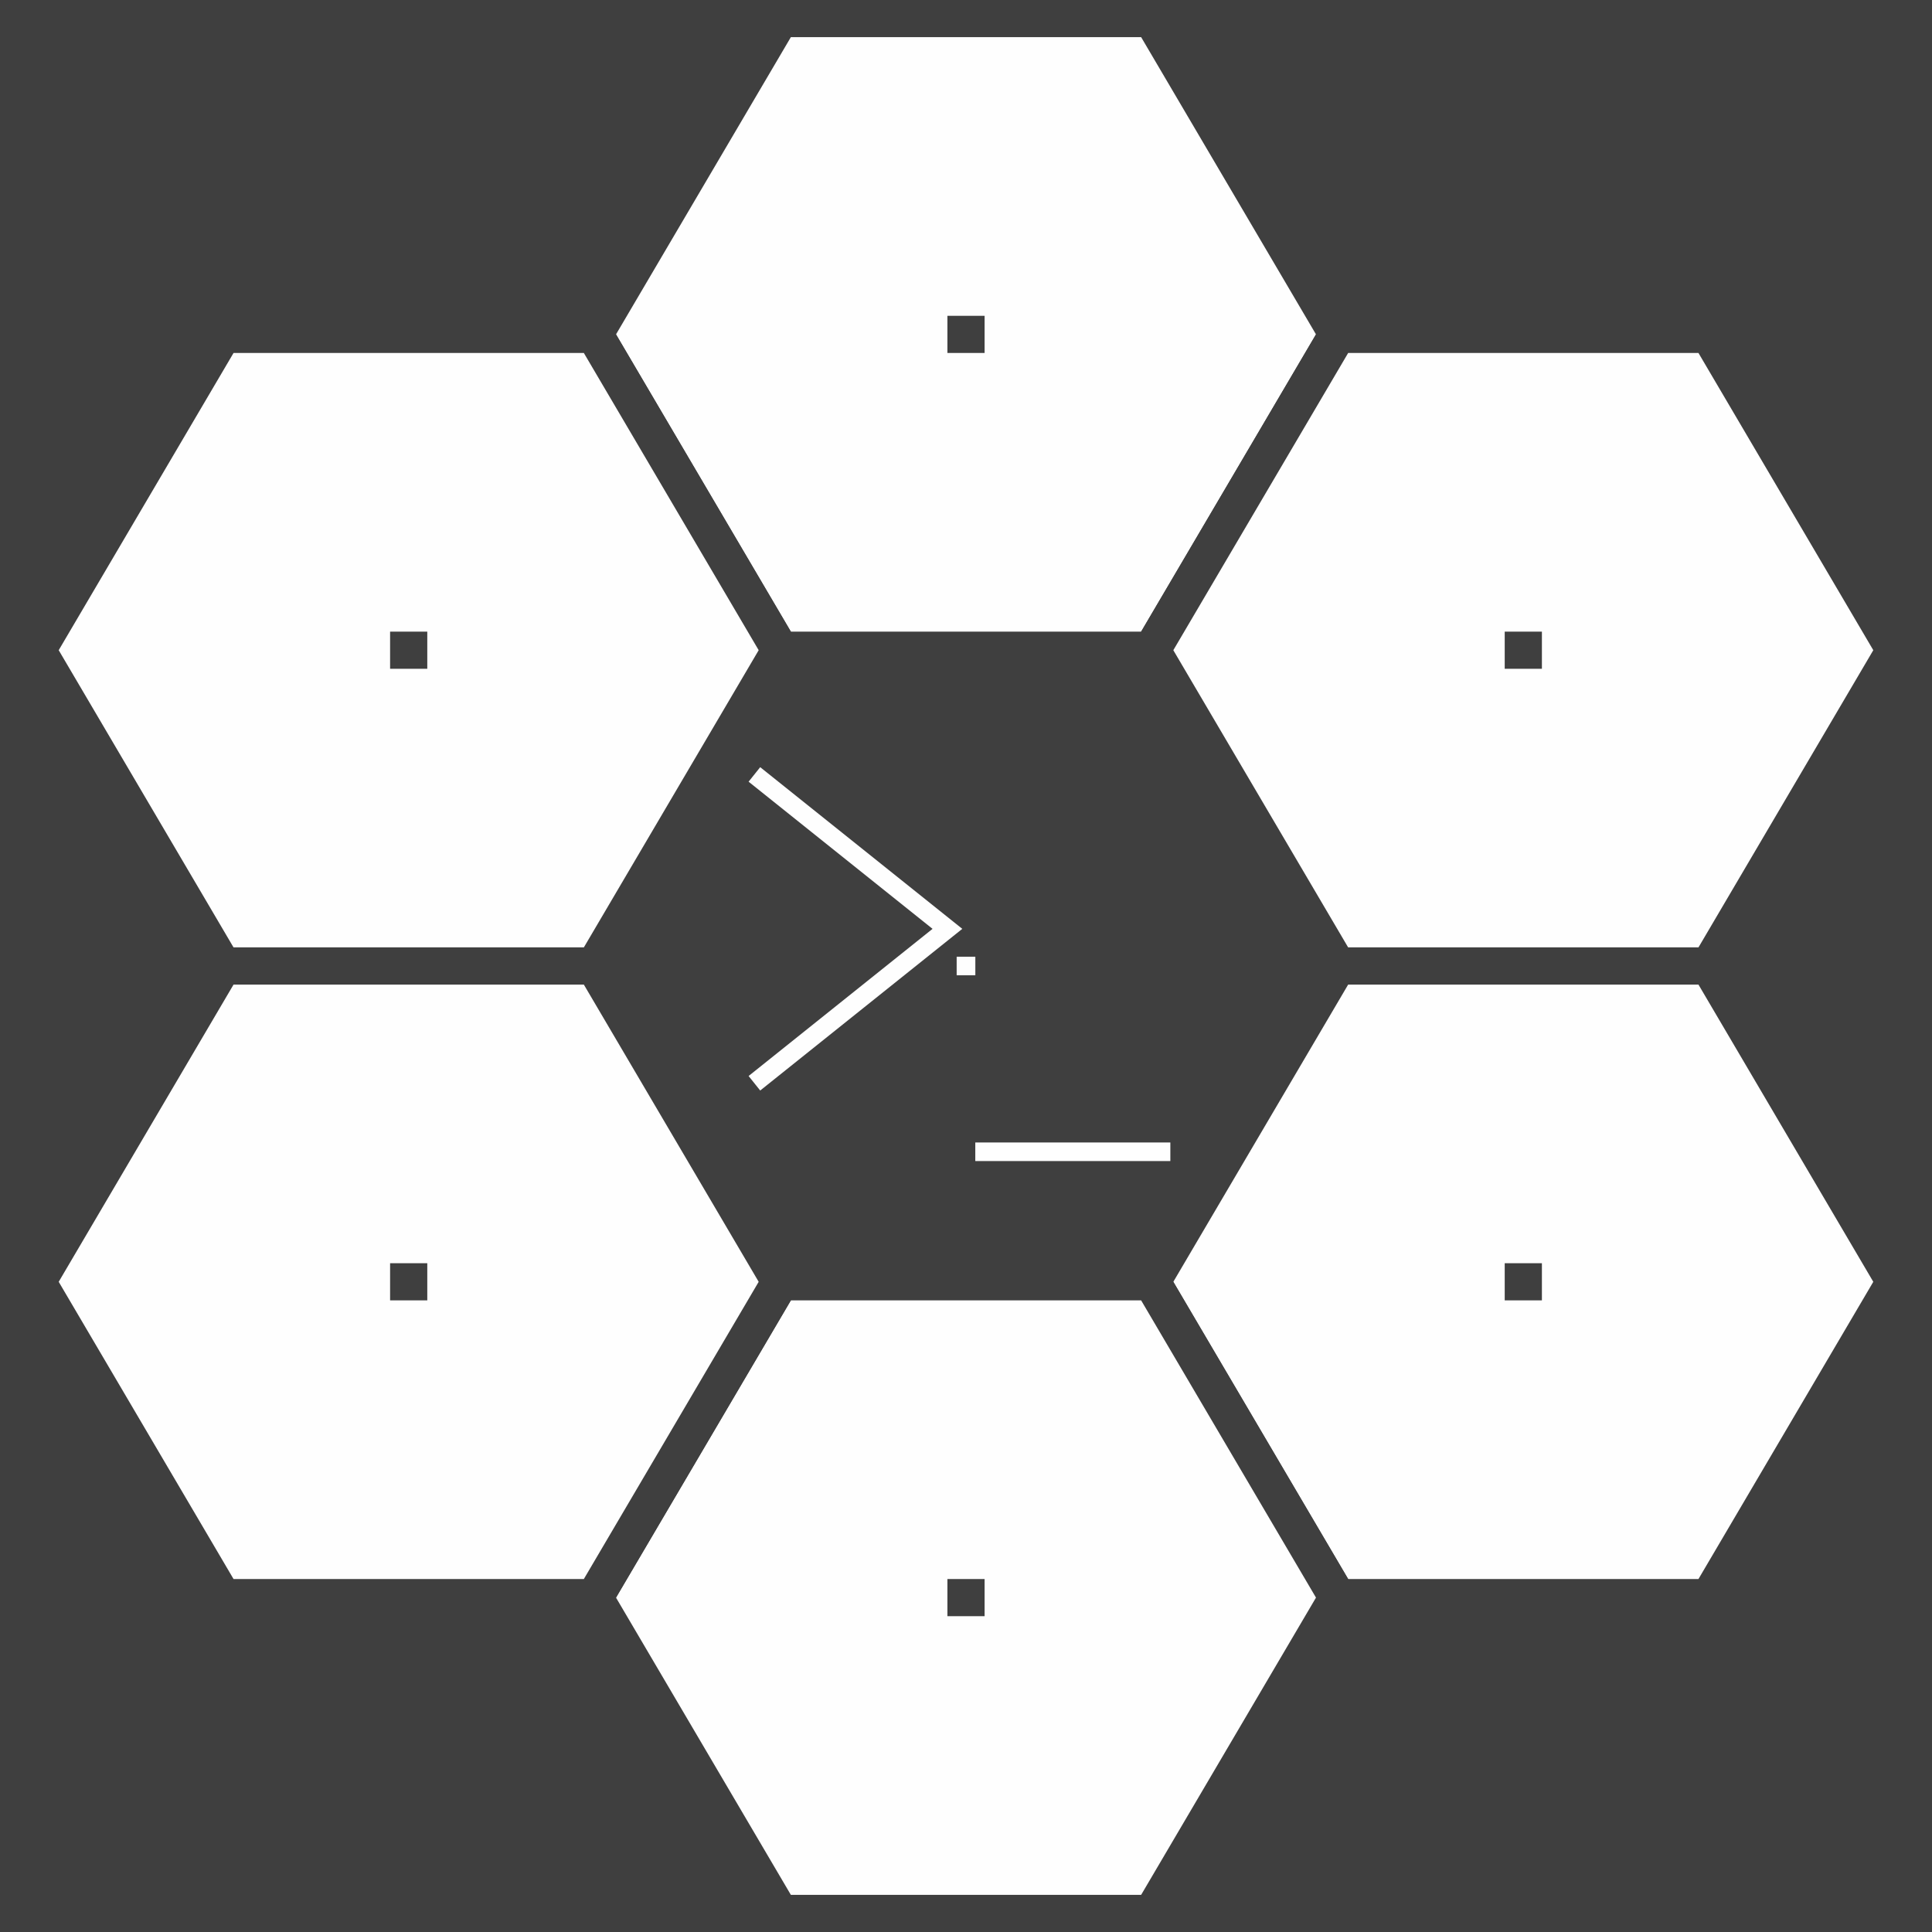
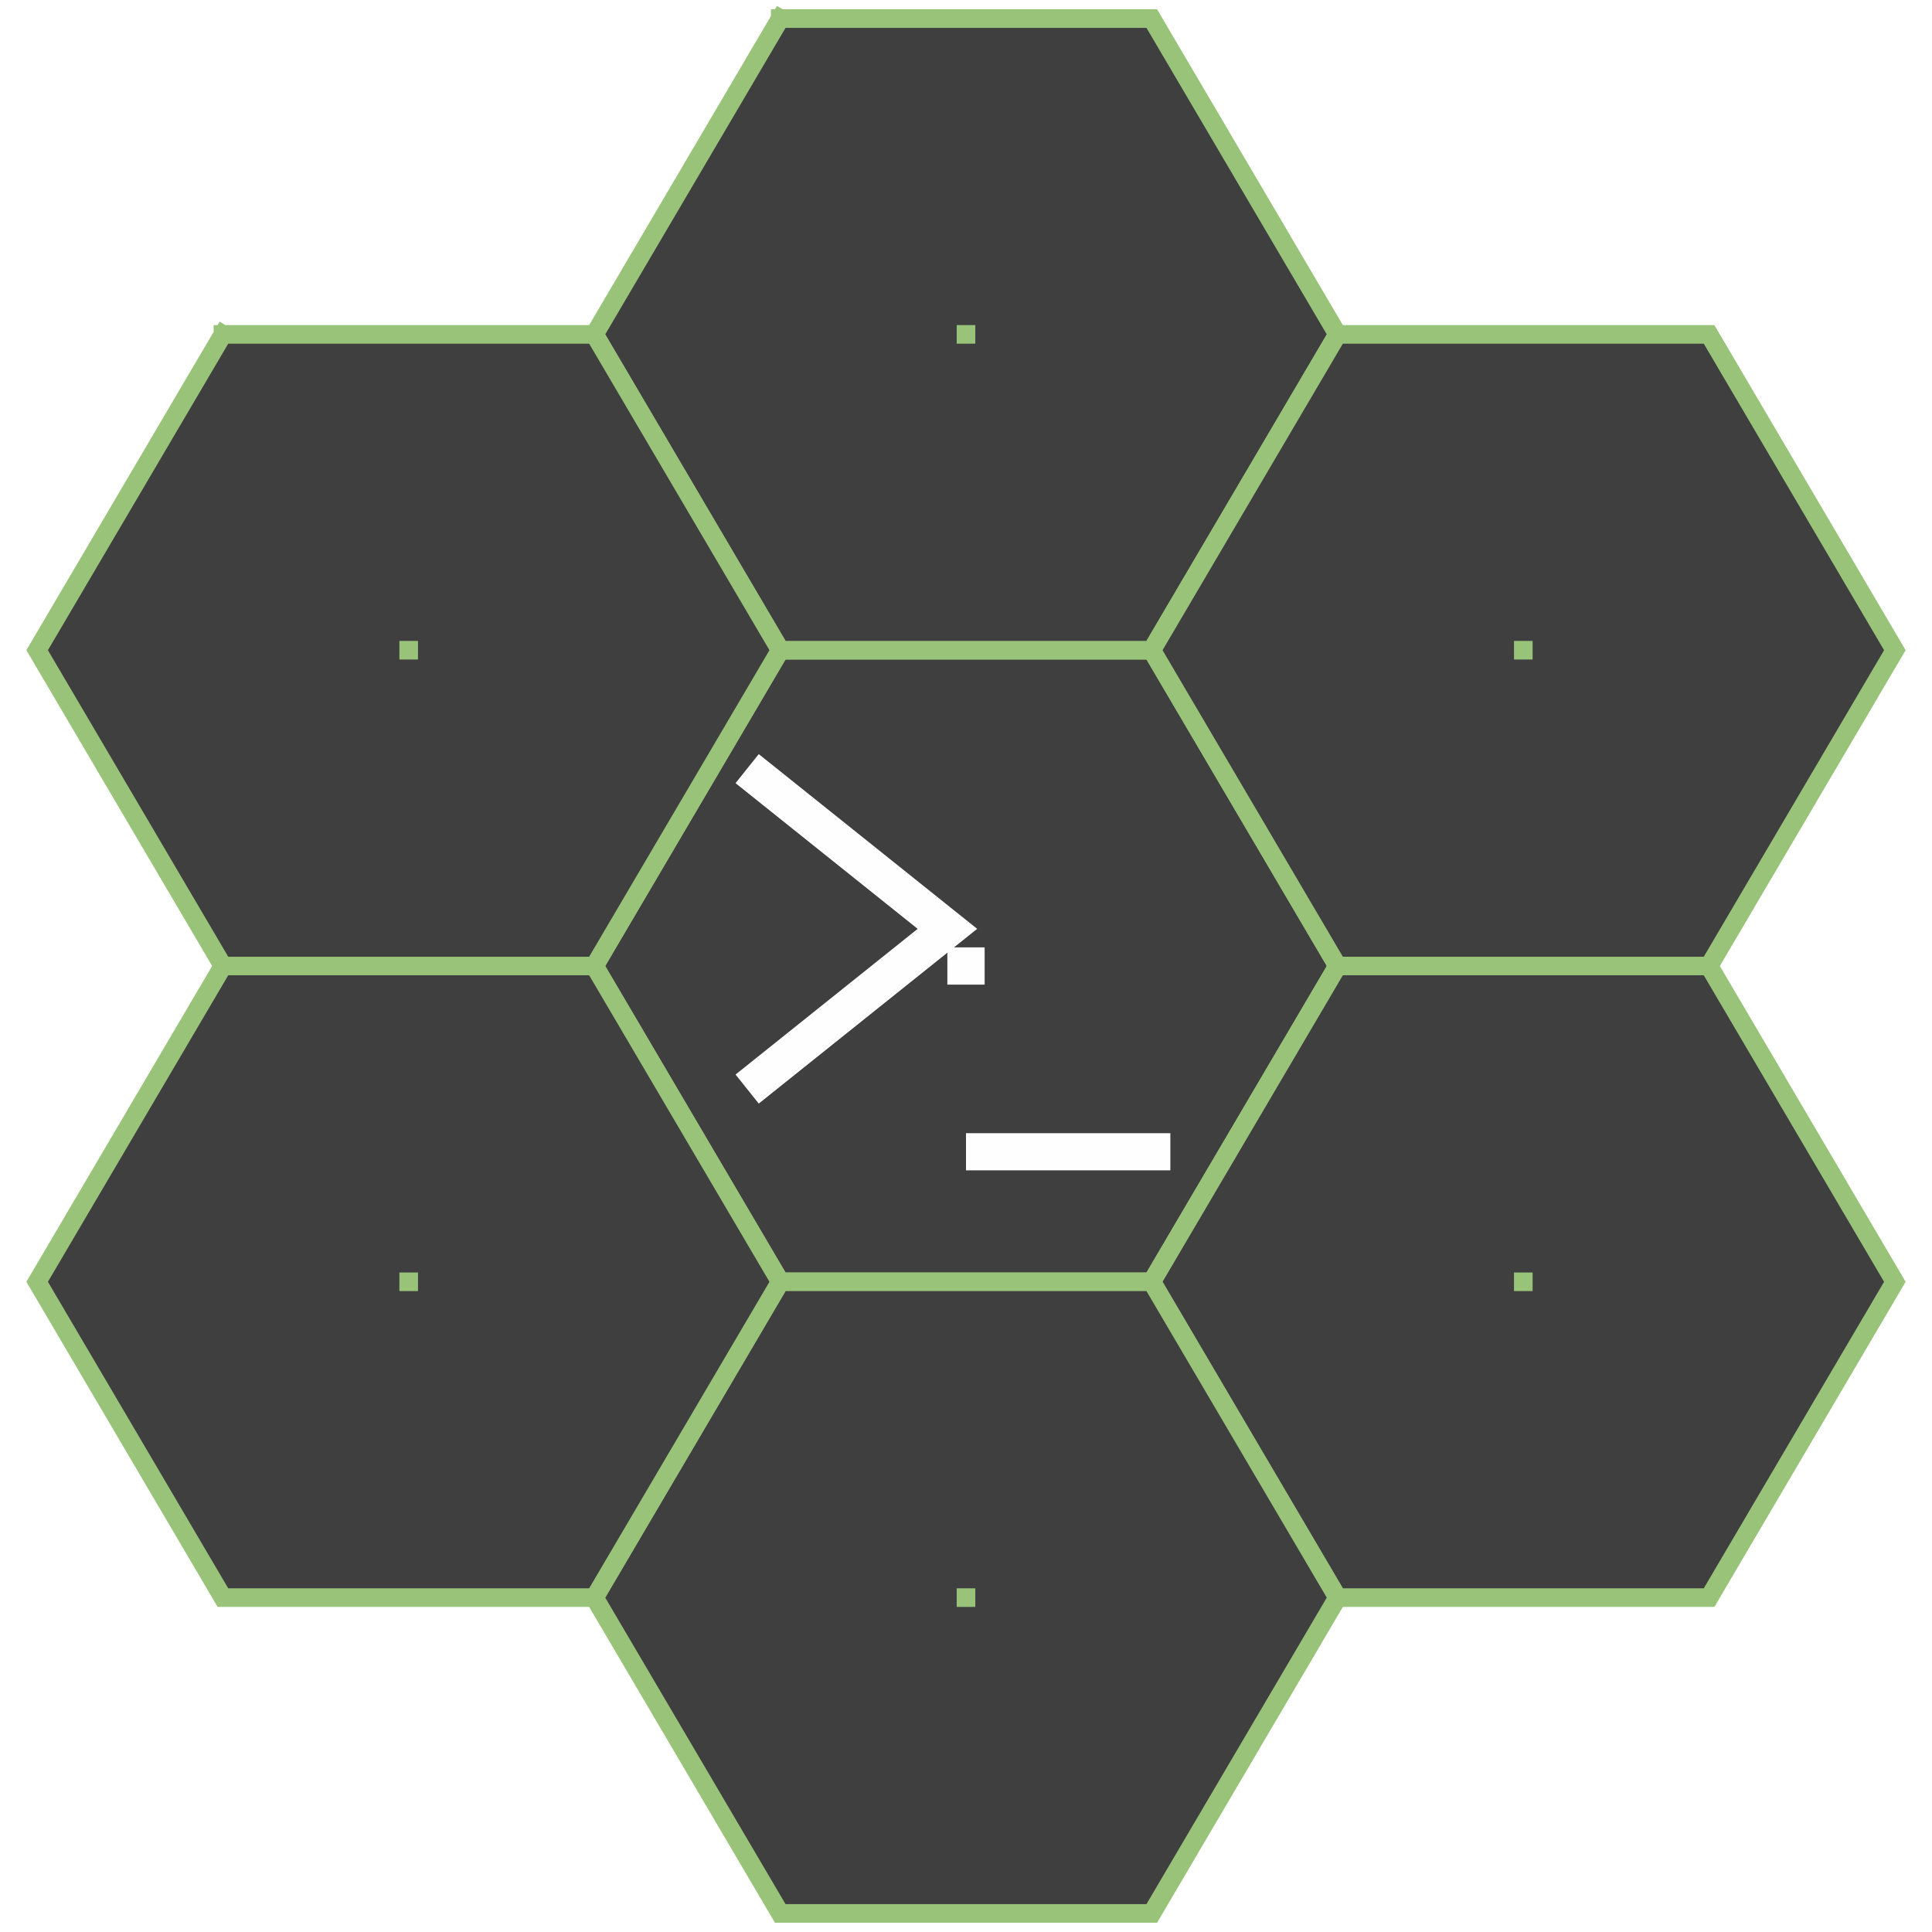
<svg xmlns="http://www.w3.org/2000/svg" width="104" height="104" viewBox="0 0 104 104">
-   <g id="group-back">
-     <rect id="back-global" x="0" y="0" width="100%" height="100%" fill="#3f3f3f" stroke="none" />
-   </g>
-   <g id="group-hive" stroke-linecap="square" stroke-miterlimit="100" stroke="#3f3f3f" stroke-width="2" fill="#fefefe">
+   <g id="group-hive" stroke-linecap="square" stroke-miterlimit="100" stroke="#98C379" stroke-width="1" fill="#3f3f3f">
+     <path id="hive-center" d="M52,52 m-10,-17 l20,0 l10,17 l-10,17 l-20,0 l-10,-17 l10,-17" transform="translate(0,0)" />
    <path id="hive-t" d="M52,52 m-10,-17 l20,0 l10,17 l-10,17 l-20,0 l-10,-17 l10,-17" transform="translate(0,-34)" />
    <path id="hive-rt" d="M52,52 m-10,-17 l20,0 l10,17 l-10,17 l-20,0 l-10,-17 l10,-17" transform="translate(30,-17)" />
    <path id="hive-rb" d="M52,52 m-10,-17 l20,0 l10,17 l-10,17 l-20,0 l-10,-17 l10,-17" transform="translate(30,17)" />
    <path id="hive-b" d="M52,52 m-10,-17 l20,0 l10,17 l-10,17 l-20,0 l-10,-17 l10,-17" transform="translate(0,34)" />
    <path id="hive-lt" d="M52,52 m-10,-17 l20,0 l10,17 l-10,17 l-20,0 l-10,-17 l10,-17" transform="translate(-30,-17)" />
    <path id="hive-lb" d="M52,52 m-10,-17 l20,0 l10,17 l-10,17 l-20,0 l-10,-17 l10,-17" transform="translate(-30,17)" />
  </g>
-   <g id="group-cmd" stroke-linecap="square" stroke-miterlimit="100" stroke="#fefefe" stroke-width="1">
+   <g id="group-cmd" stroke-linecap="square" stroke-miterlimit="100" stroke="#fefefe" stroke-width="2">
    <path id="cmd-prompt" d="M52,52 m-11,-10 l10,8 l-10,8" fill="none" />
    <path id="cmd-input &gt;_" d="M52,52 m1,10 l10,0 l-10,0" fill="none" />
  </g>
</svg>
